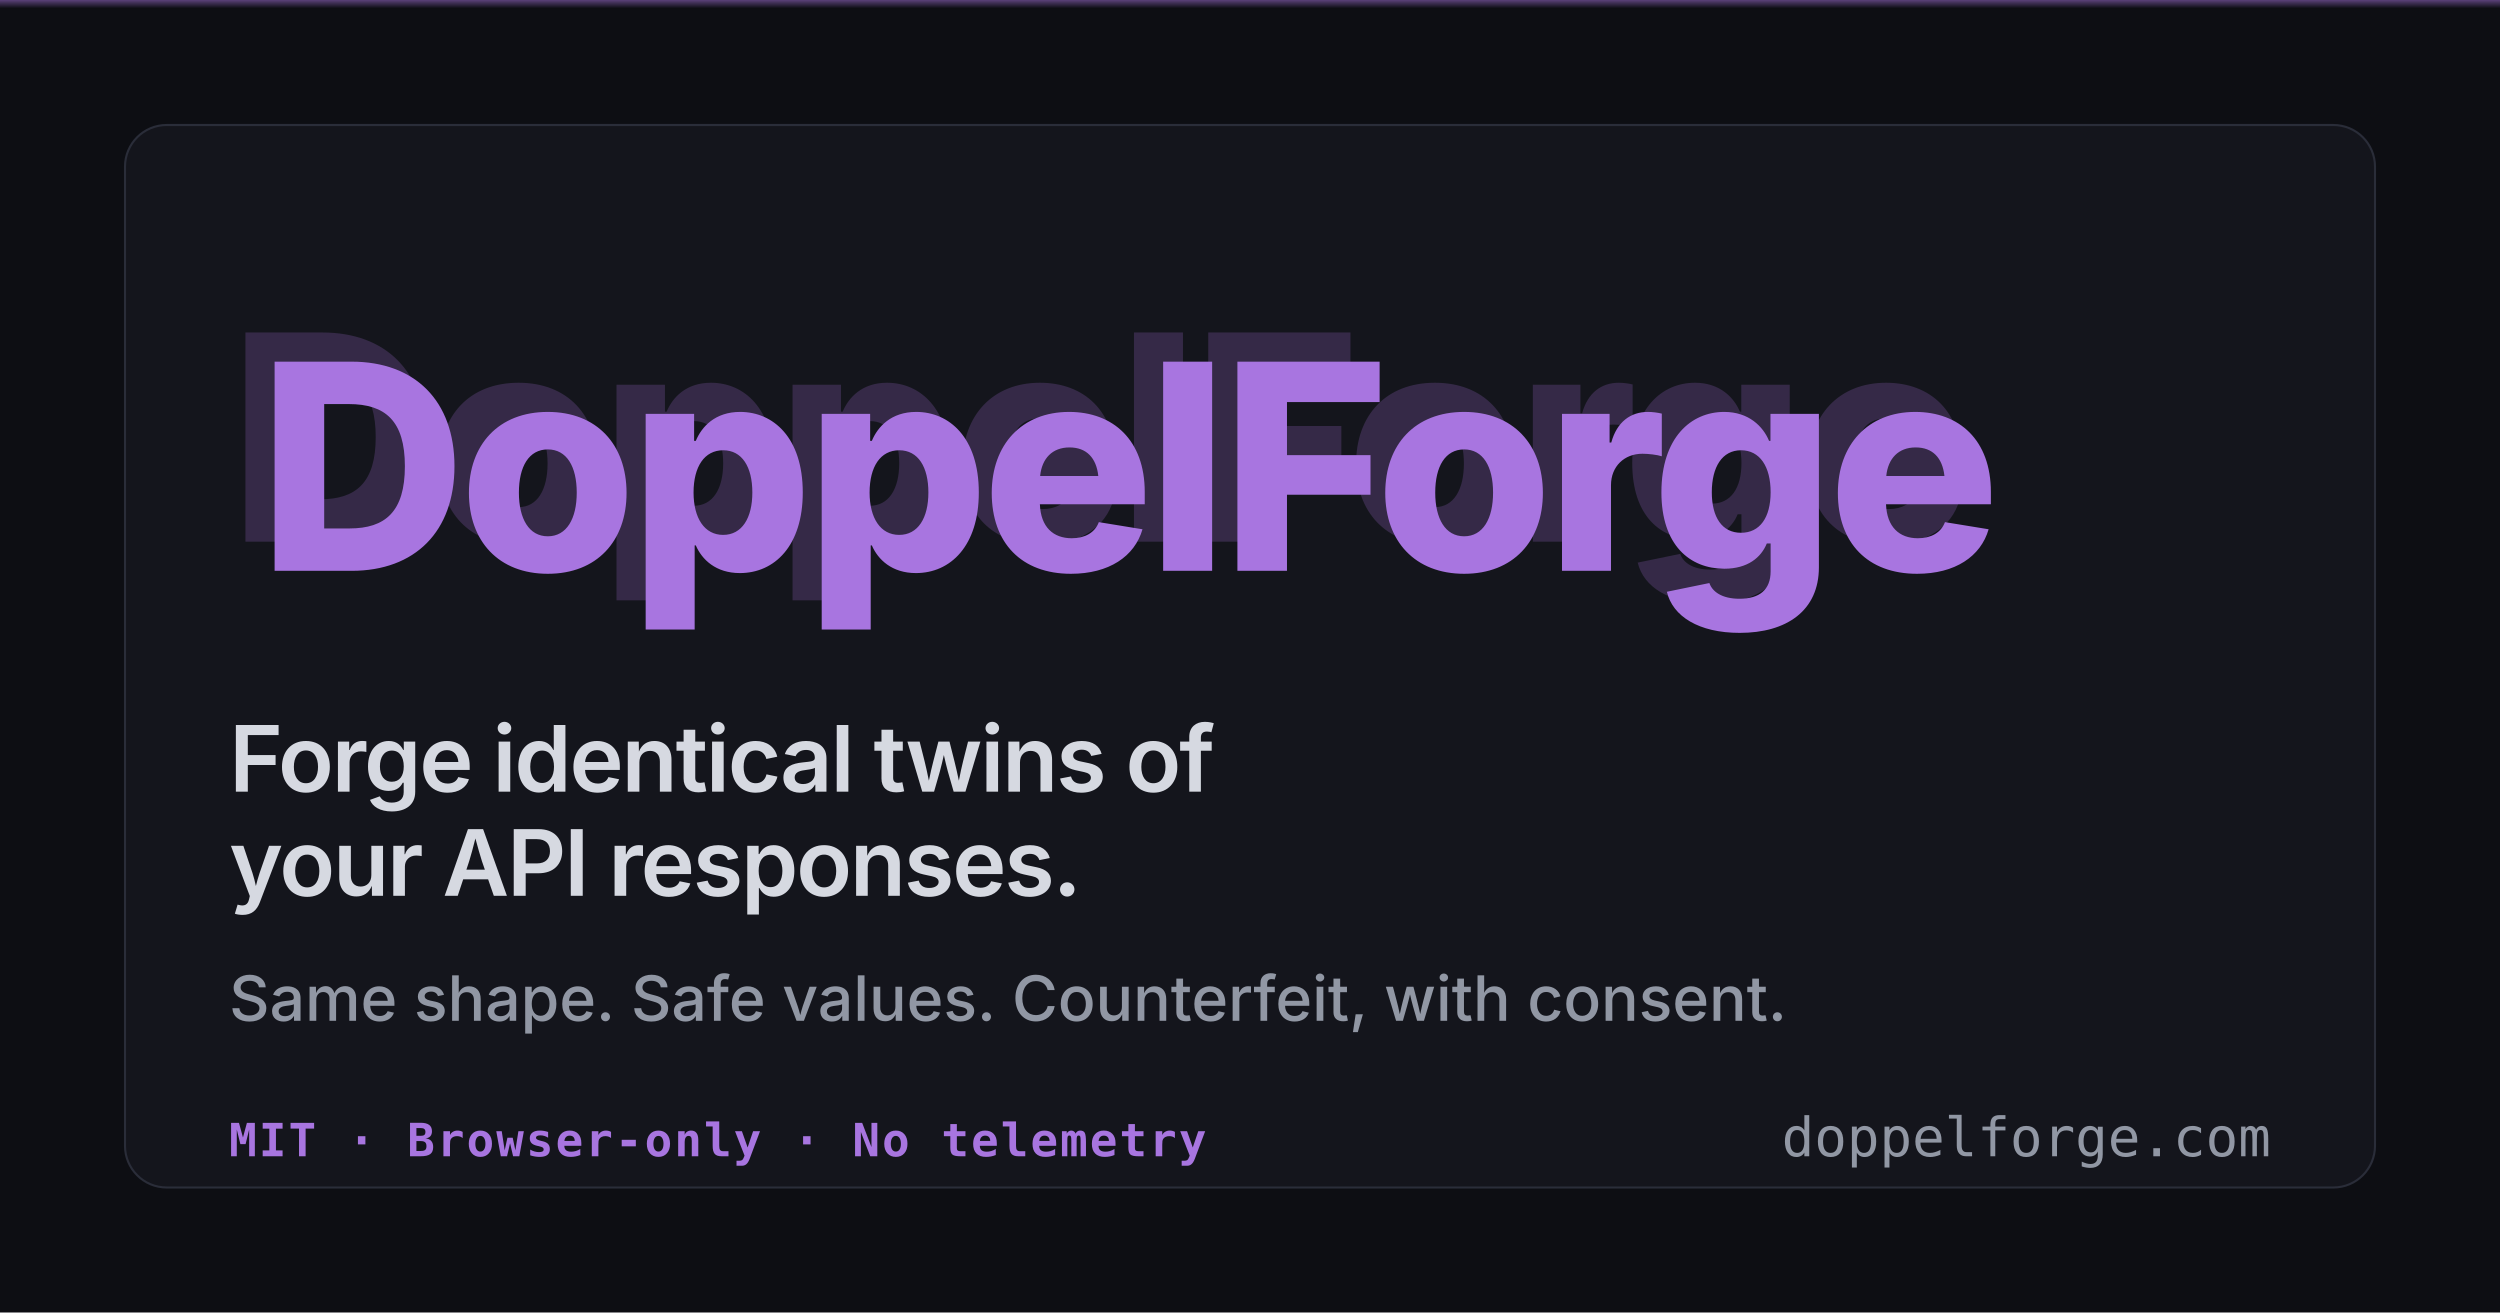
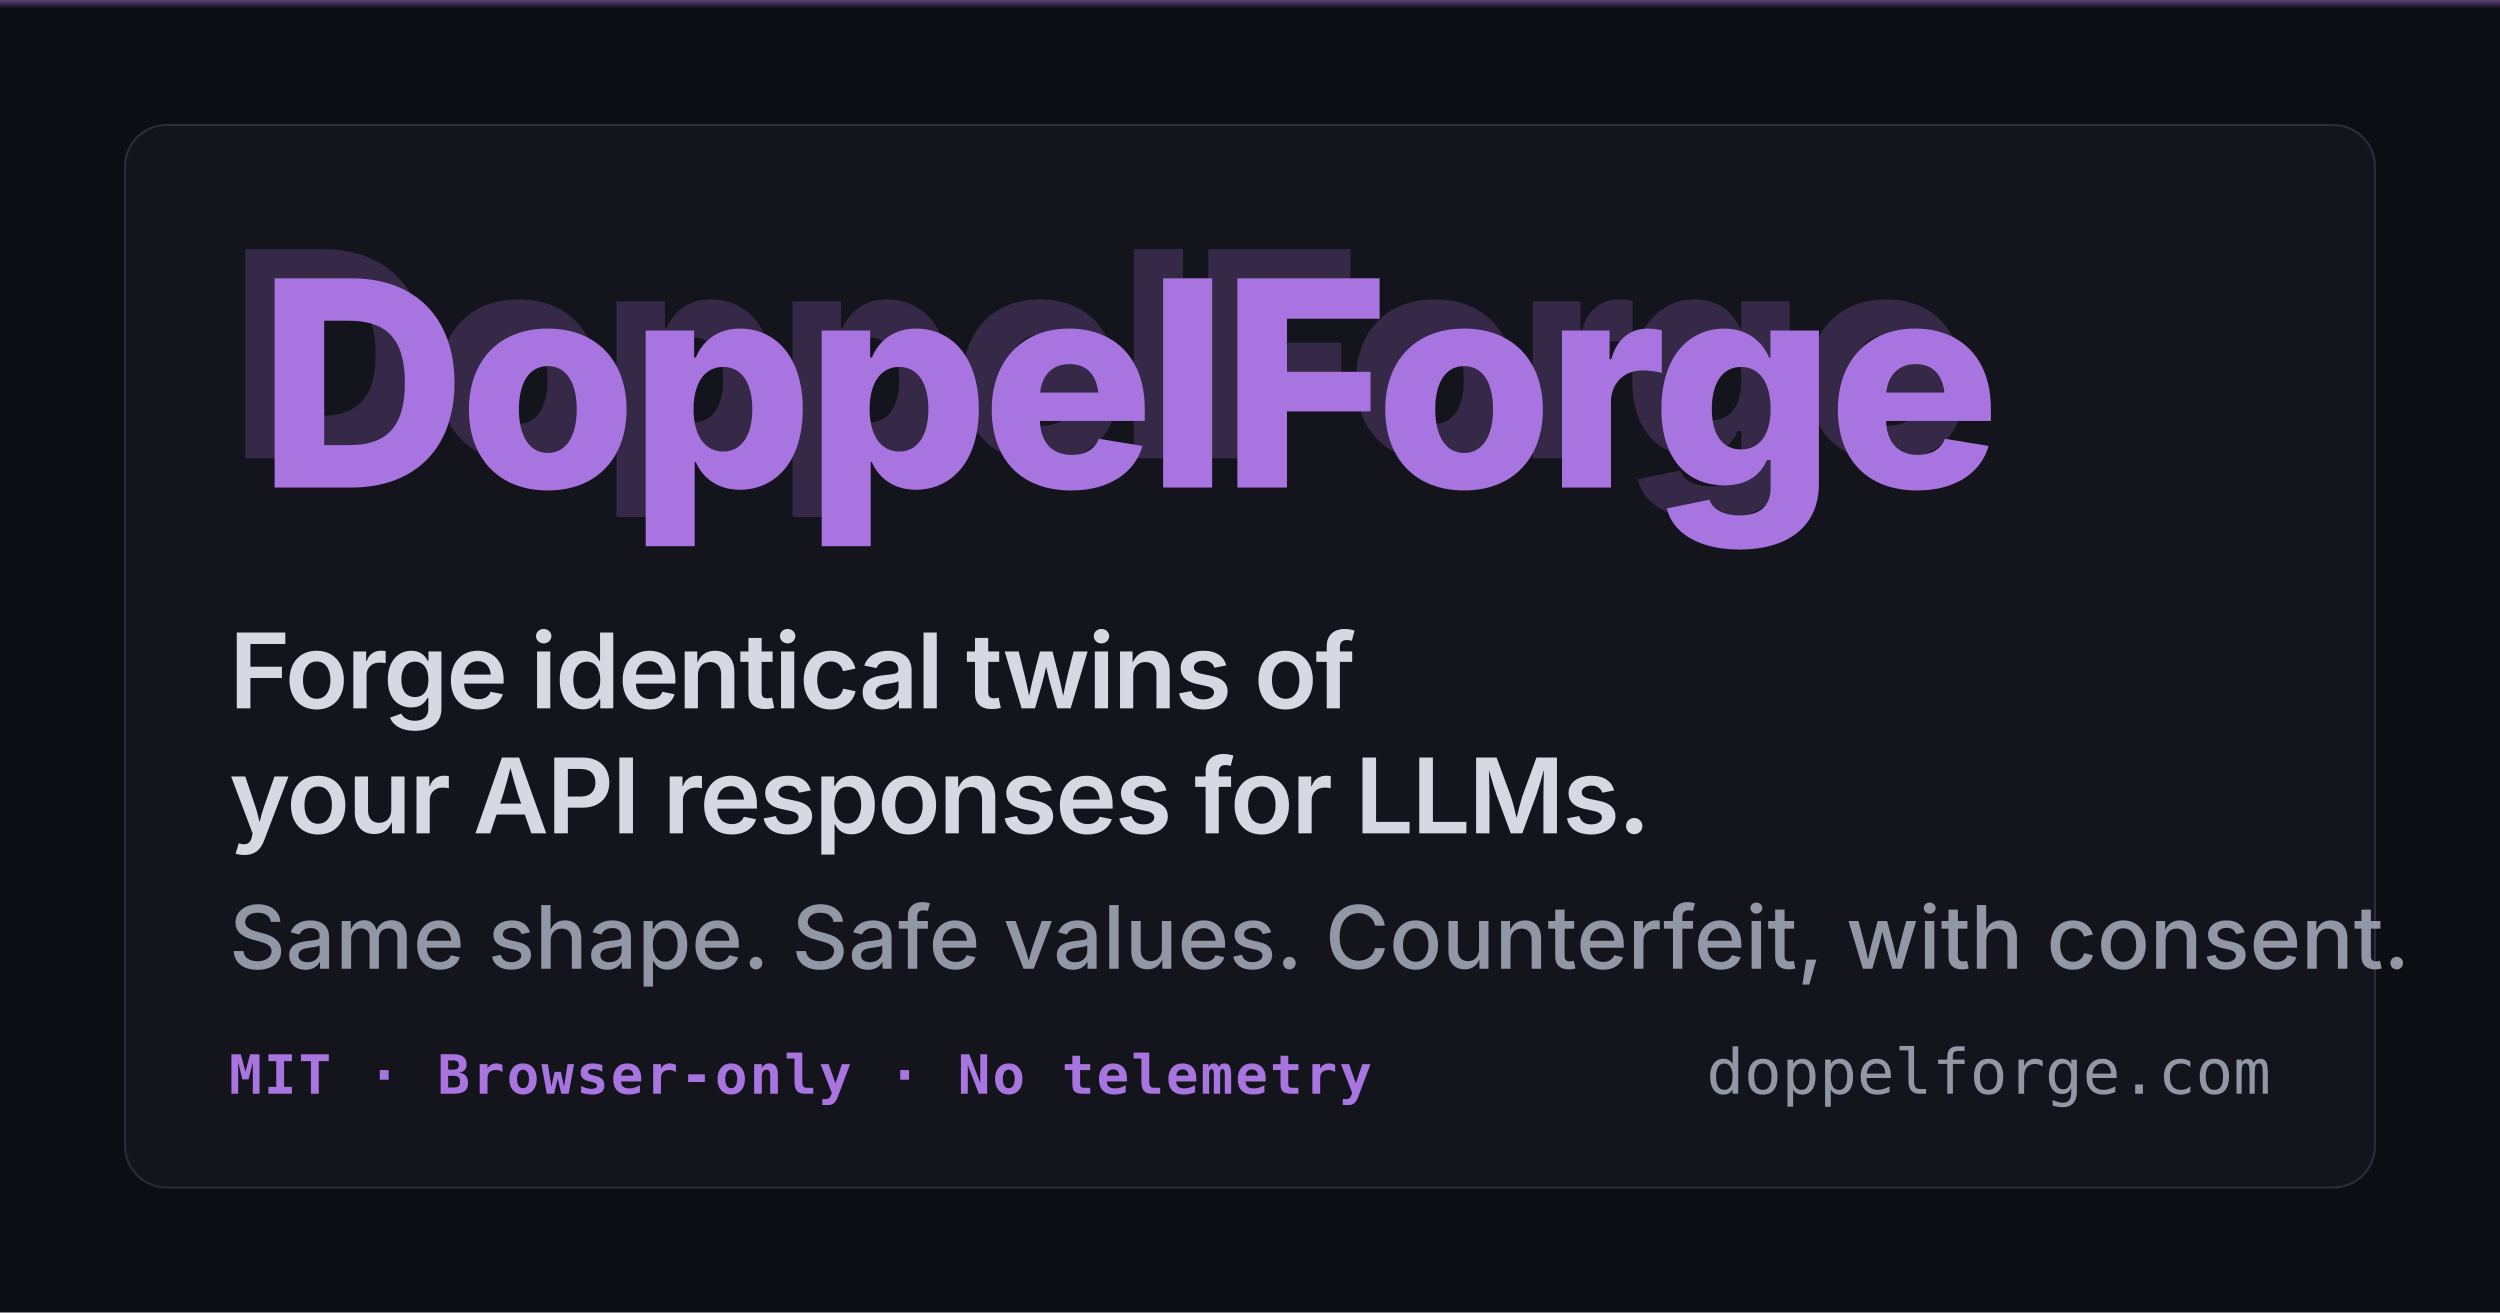
- <svg xmlns="http://www.w3.org/2000/svg" viewBox="0 0 1200 630" width="1200" height="630" role="img" aria-label="DoppelForge — Forge identical twins of your API responses">
+ <svg xmlns="http://www.w3.org/2000/svg" viewBox="0 0 1200 630" width="1200" height="630" role="img" aria-label="DoppelForge - Forge identical twins of your API responses">
  <defs>
    <style>
      .sans {
        font-family: "Inter", -apple-system, BlinkMacSystemFont, "Segoe UI", system-ui, sans-serif;
      }
      .mono {
        font-family: ui-monospace, "SF Mono", Menlo, Consolas, monospace;
      }
      .brand {
        font-weight: 800;
        font-size: 138px;
        letter-spacing: -3.5px;
      }
      .tagline {
        font-weight: 600;
-         font-size: 44px;
+         font-size: 50px;
        letter-spacing: -1px;
      }
      .subtle {
        font-weight: 500;
-         font-size: 30px;
+         font-size: 42px;
      }
      .meta {
        font-weight: 600;
-         font-size: 22px;
+         font-size: 26px;
        letter-spacing: 1px;
        text-transform: uppercase;
      }
      .url {
        font-weight: 500;
-         font-size: 26px;
+         font-size: 30px;
      }
    </style>
    <linearGradient id="border-glow" x1="0" y1="0" x2="0" y2="1">
      <stop offset="0%" stop-color="#a875e0" stop-opacity="0.5" />
      <stop offset="100%" stop-color="#a875e0" stop-opacity="0" />
    </linearGradient>
  </defs>
  <rect width="1200" height="630" fill="#0d0e13" />
  <rect x="0" y="0" width="1200" height="4" fill="url(#border-glow)" />
  <rect x="60" y="60" width="1080" height="510" rx="20" fill="#14151c" stroke="#2a2d39" stroke-width="1" />
-   <g transform="translate(110, 260)">
+   <g transform="translate(110, 220)">
    <text x="0" y="0" class="sans brand" fill="#a875e0" fill-opacity="0.22">DoppelForge</text>
    <text x="14" y="14" class="sans brand" fill="#a875e0">DoppelForge</text>
  </g>
-   <text x="110" y="380" class="sans tagline" fill="#d6d9e1">Forge identical twins of</text>
-   <text x="110" y="430" class="sans tagline" fill="#d6d9e1">your API responses.</text>
-   <text x="110" y="490" class="sans subtle" fill="#9197a4">Same shape. Safe values. Counterfeit, with consent.</text>
-   <text x="110" y="555" class="mono meta" fill="#a875e0">MIT  ·  Browser-only  ·  No telemetry</text>
-   <text x="1090" y="555" class="mono url" fill="#9197a4" text-anchor="end">doppelforge.com</text>
+   <text x="110" y="340" class="sans tagline" fill="#d6d9e1">Forge identical twins of</text>
+   <text x="110" y="400" class="sans tagline" fill="#d6d9e1">your API responses for LLMs.</text>
+   <text x="110" y="465" class="sans subtle" fill="#9197a4">Same shape. Safe values. Counterfeit, with consent.</text>
+   <text x="110" y="525" class="mono meta" fill="#a875e0">MIT  ·  Browser-only  ·  No telemetry</text>
+   <text x="1090" y="525" class="mono url" fill="#9197a4" text-anchor="end">doppelforge.com</text>
</svg>
